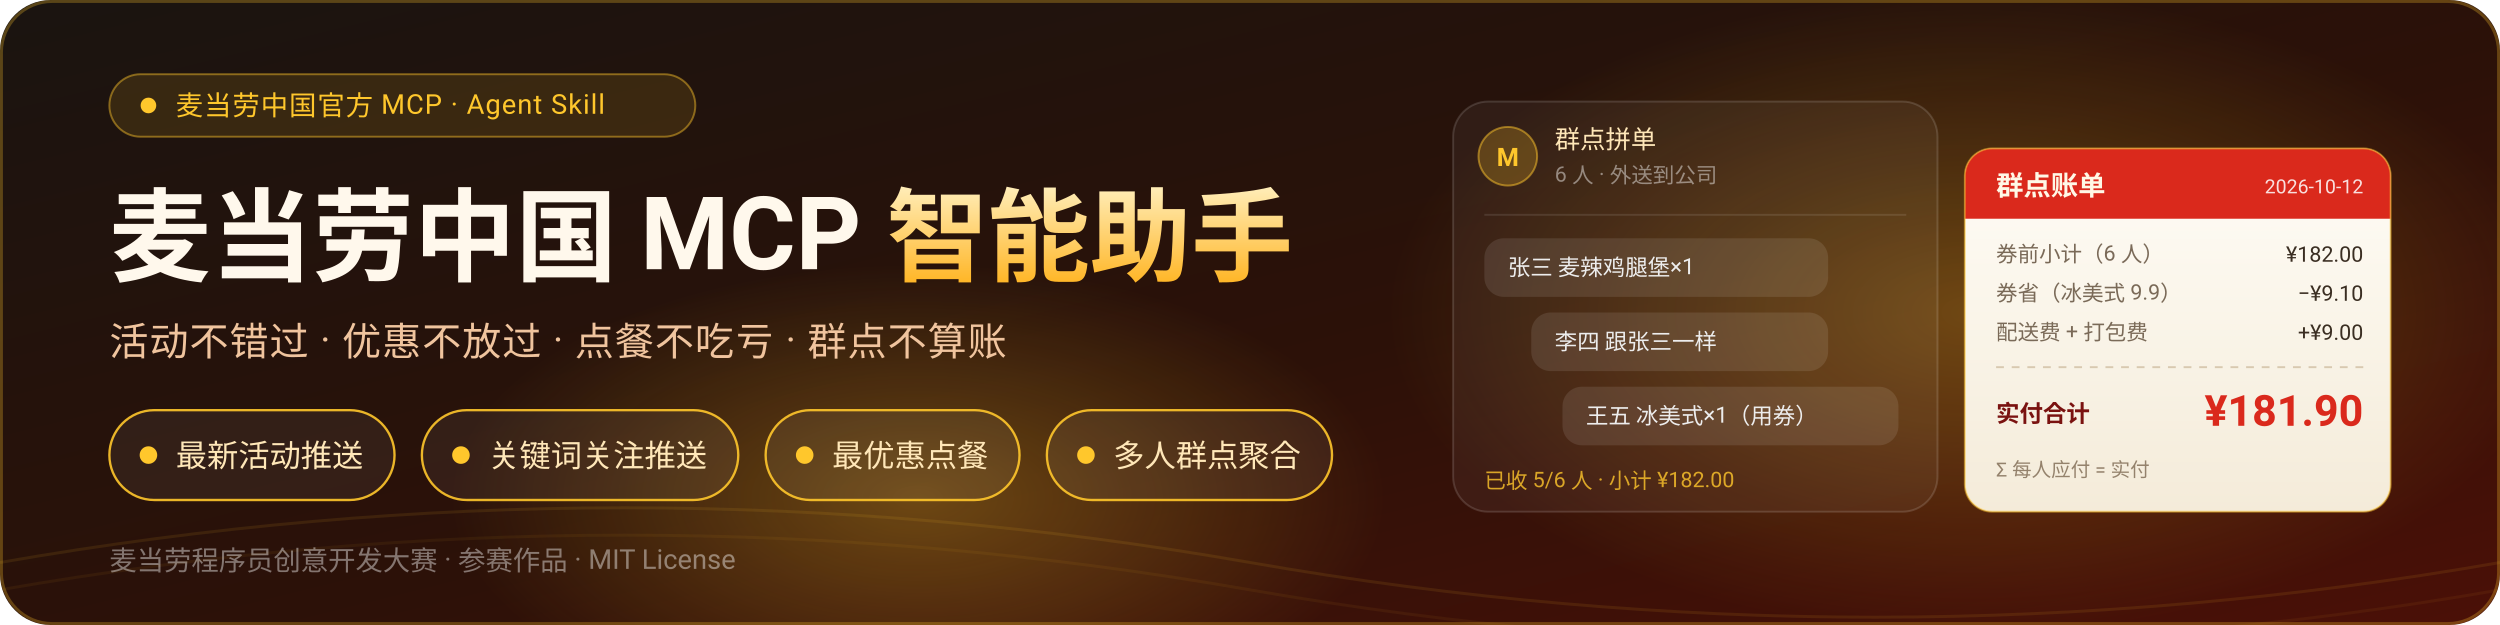
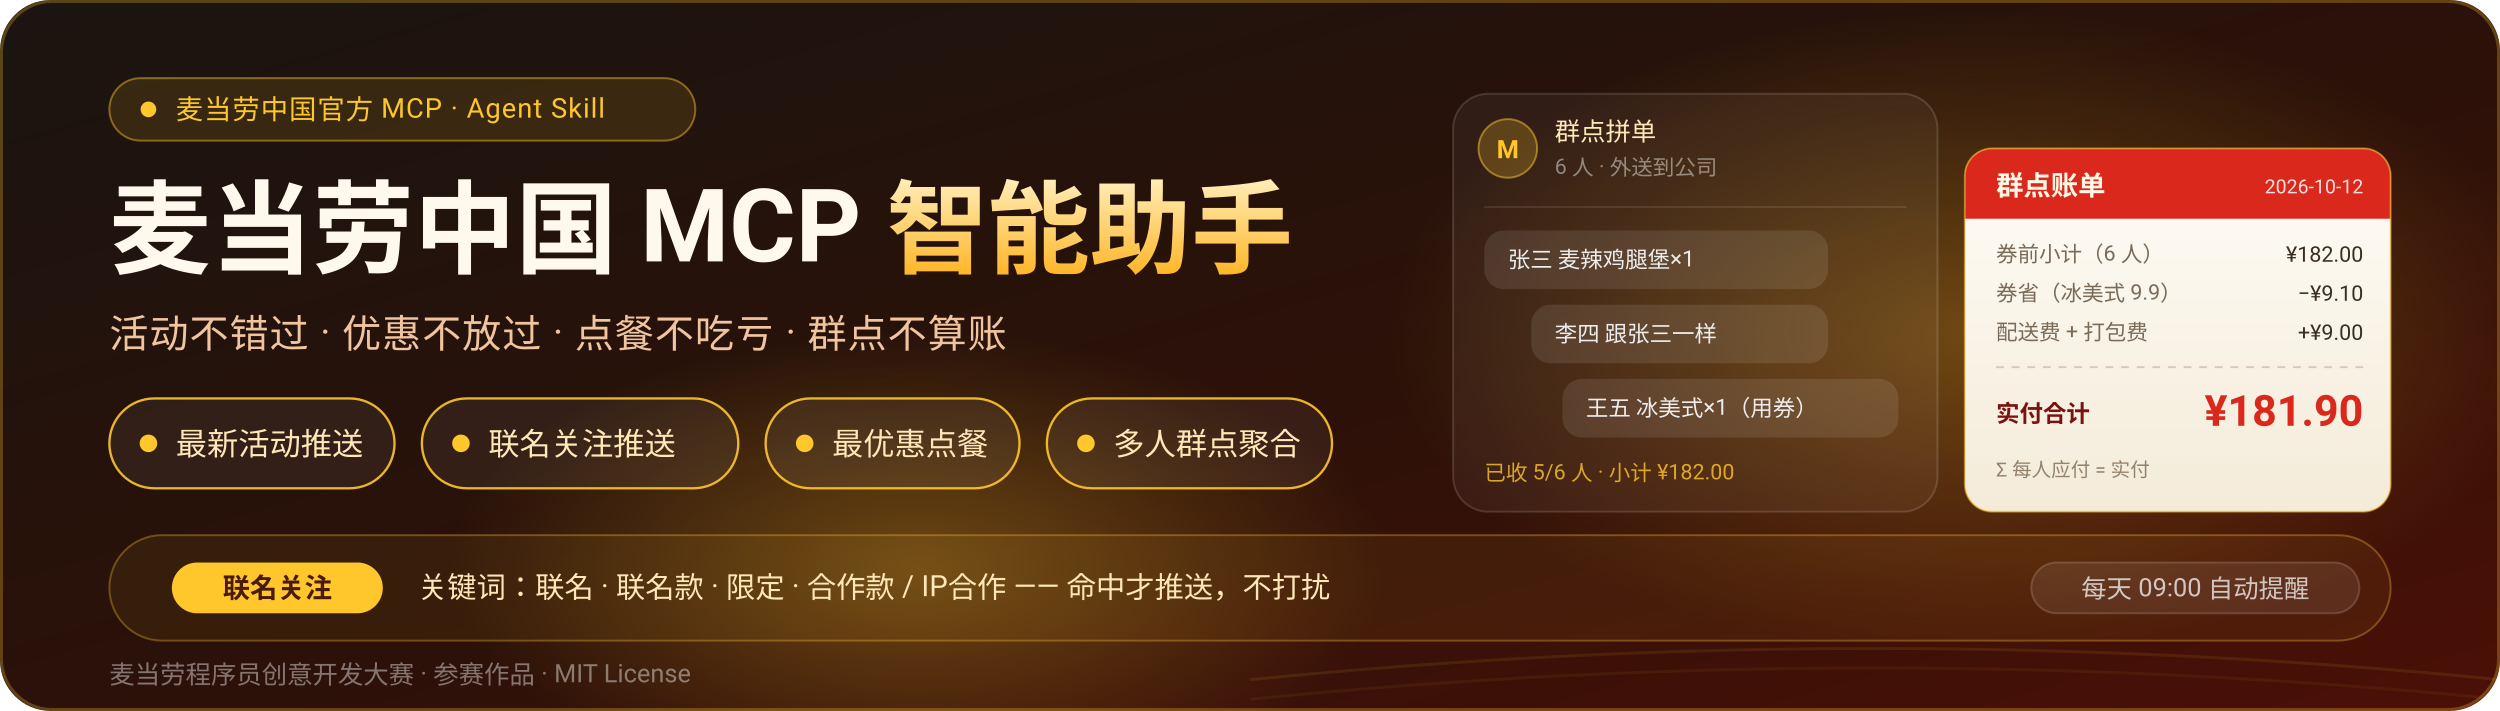
- <svg xmlns="http://www.w3.org/2000/svg" viewBox="0 0 1280 320" width="1280" height="320" role="img" aria-labelledby="bannerTitle bannerDesc" font-family="'PingFang SC','Hiragino Sans GB','Microsoft YaHei','Noto Sans SC',-apple-system,BlinkMacSystemFont,'Segoe UI',Roboto,Helvetica,Arial,sans-serif">
+ <svg xmlns="http://www.w3.org/2000/svg" viewBox="0 0 1280 364" width="1280" height="364" role="img" aria-labelledby="bannerTitle bannerDesc" font-family="'PingFang SC','Hiragino Sans GB','Microsoft YaHei','Noto Sans SC',-apple-system,BlinkMacSystemFont,'Segoe UI',Roboto,Helvetica,Arial,sans-serif">
  <defs>
    <linearGradient id="bg" x1="0" y1="0" x2="1" y2="1">
      <stop offset="0" stop-color="#1A1410" />
      <stop offset="0.55" stop-color="#2C1108" />
      <stop offset="1" stop-color="#4B1007" />
    </linearGradient>
    <radialGradient id="glow" cx="0.5" cy="0.5" r="0.5">
      <stop offset="0" stop-color="#FFC72C" stop-opacity="0.30" />
      <stop offset="1" stop-color="#FFC72C" stop-opacity="0" />
    </radialGradient>
    <linearGradient id="goldText" x1="0" y1="0" x2="0" y2="1">
      <stop offset="0" stop-color="#FFEDB8" />
      <stop offset="1" stop-color="#FFB627" />
    </linearGradient>
    <linearGradient id="shine" x1="0" y1="0" x2="0" y2="1">
      <stop offset="0" stop-color="#FFFFFF" stop-opacity="0" />
      <stop offset="0.5" stop-color="#FFFFFF" stop-opacity="0.45" />
      <stop offset="1" stop-color="#FFFFFF" stop-opacity="0" />
    </linearGradient>
    <linearGradient id="receiptPaper" x1="0" y1="0" x2="0" y2="1">
      <stop offset="0" stop-color="#FFFDF7" />
      <stop offset="1" stop-color="#F4EBD9" />
    </linearGradient>
    <clipPath id="clipAll">
-       <rect width="1280" height="320" rx="26" />
+       <rect width="1280" height="364" rx="26" />
    </clipPath>
    <clipPath id="clipTitle">
-       <rect x="40" y="78" width="700" height="84" />
+       <rect x="40" y="90" width="700" height="76" />
    </clipPath>
    <clipPath id="clipReceipt">
      <rect x="1006" y="76" width="218" height="186" rx="14" />
    </clipPath>
  </defs>
  <style>
    .chip { fill: rgba(255,255,255,.055); stroke: rgba(255,199,44,.9); stroke-width: 1.2; animation: chipPulse 4.4s ease-in-out infinite; }
    .chipDot { fill: #FFC72C; animation: dotPulse 4.4s ease-in-out infinite; }
    .bubble { fill: rgba(255,255,255,.10); animation: bubbleIn 5.4s ease-in-out infinite; }
    @keyframes glowPulse { 0%,100% { opacity:.55 } 50% { opacity:1 } }
    @keyframes chipPulse { 0%,100% { stroke-opacity:.22 } 45%,55% { stroke-opacity:1 } }
    @keyframes dotPulse { 0%,100% { opacity:.3 } 45%,55% { opacity:1 } }
    @keyframes bubbleIn { 0% { opacity:1 } 12% { opacity:0 } 28%,100% { opacity:1 } }
    @keyframes totalPulse { 0%,100% { opacity:1 } 50% { opacity:.6 } }
    .glow { animation: glowPulse 6.5s ease-in-out infinite; }
    .total { animation: totalPulse 5.4s ease-in-out infinite; }
  </style>
  <g clip-path="url(#clipAll)">
-     <rect width="1280" height="320" fill="url(#bg)" />
-     <ellipse class="glow" cx="1010" cy="160" rx="300" ry="165" fill="url(#glow)" />
-     <ellipse class="glow" cx="470" cy="255" rx="240" ry="120" fill="url(#glow)" style="animation-delay:2.2s" />
-     <path d="M0 288 Q 320 232 640 288 T 1280 288" fill="none" stroke="#FFC72C" stroke-opacity="0.10" stroke-width="1.5" />
-     <path d="M0 302 Q 320 246 640 302 T 1280 302" fill="none" stroke="#FFC72C" stroke-opacity="0.06" stroke-width="1.5" />
-     <rect x="56" y="38" width="300" height="32" rx="16" fill="rgba(255,199,44,.12)" stroke="rgba(255,199,44,.45)" />
-     <circle cx="76" cy="54" r="4" fill="#FFC72C" />
-     <text x="90" y="59" font-size="14" fill="#FFC72C" letter-spacing="0.5">麦当劳中国官方 MCP · Agent Skill</text>
+     <rect width="1280" height="364" fill="url(#bg)" />
+     <ellipse class="glow" cx="1010" cy="170" rx="300" ry="165" fill="url(#glow)" />
+     <ellipse class="glow" cx="470" cy="290" rx="240" ry="120" fill="url(#glow)" style="animation-delay:2.2s" />
+     <path d="M640 348 Q 960 316 1280 348" fill="none" stroke="#FFC72C" stroke-opacity="0.10" stroke-width="1.5" />
+     <path d="M640 358 Q 960 326 1280 358" fill="none" stroke="#FFC72C" stroke-opacity="0.06" stroke-width="1.5" />
+     <rect x="56" y="40" width="300" height="32" rx="16" fill="rgba(255,199,44,.12)" stroke="rgba(255,199,44,.45)" />
+     <circle cx="76" cy="56" r="4" fill="#FFC72C" />
+     <text x="90" y="61" font-size="14" fill="#FFC72C" letter-spacing="0.5">麦当劳中国官方 MCP · Agent Skill</text>
    <g clip-path="url(#clipTitle)">
-       <text x="56" y="140" font-size="52" font-weight="700" fill="#FFF8EC">麦当劳中国 MCP <tspan fill="url(#goldText)">智能助手</tspan>
+       <text x="56" y="136" font-size="52" font-weight="700" fill="#FFF8EC">麦当劳中国 MCP <tspan fill="url(#goldText)">智能助手</tspan>
      </text>
-       <rect x="-720" y="78" width="220" height="84" fill="url(#shine)" transform="skewX(-18)">
+       <rect x="-720" y="90" width="220" height="76" fill="url(#shine)" transform="skewX(-18)">
        <animateTransform attributeName="transform" type="translate" values="0 0;1900 0" dur="5.5s" repeatCount="indefinite" additive="sum" />
      </rect>
    </g>
-     <text x="56" y="182" font-size="20" fill="#F0C49E" letter-spacing="0.5">活动不错过 · 优惠不放过 · 点餐不吃亏 · 群点不算账</text>
-     <rect class="chip" x="56" y="210" width="146" height="46" rx="23" style="animation-delay:0s" />
-     <circle class="chipDot" cx="76" cy="233" r="4.5" style="animation-delay:0s" />
-     <text x="90" y="239" font-size="16" fill="#FFE7B8">最新活动推送</text>
-     <rect class="chip" x="216" y="210" width="162" height="46" rx="23" style="animation-delay:.7s" />
-     <circle class="chipDot" cx="236" cy="233" r="4.5" style="animation-delay:.7s" />
-     <text x="250" y="239" font-size="16" fill="#FFE7B8">关键词关注推送</text>
-     <rect class="chip" x="392" y="210" width="130" height="46" rx="23" style="animation-delay:1.4s" />
-     <circle class="chipDot" cx="412" cy="233" r="4.5" style="animation-delay:1.4s" />
-     <text x="426" y="239" font-size="16" fill="#FFE7B8">最优惠点餐</text>
-     <rect class="chip" x="536" y="210" width="146" height="46" rx="23" style="animation-delay:2.1s" />
-     <circle class="chipDot" cx="556" cy="233" r="4.5" style="animation-delay:2.1s" />
-     <text x="570" y="239" font-size="16" fill="#FFE7B8">多人群点聚合</text>
-     <text x="56" y="292" font-size="14" fill="rgba(255,255,255,.42)">麦当劳程序员创意开发大赛 · 参赛作品 · MIT License</text>
-     <rect x="744" y="52" width="248" height="210" rx="18" fill="rgba(255,255,255,.05)" stroke="rgba(255,255,255,.14)" />
-     <circle cx="772" cy="80" r="15" fill="rgba(255,199,44,.22)" stroke="rgba(255,199,44,.5)" />
-     <text x="772" y="85" font-size="13" font-weight="700" fill="#FFC72C" text-anchor="middle">M</text>
-     <text x="796" y="76" font-size="13" fill="#FFE7B8">群点拼单</text>
-     <text x="796" y="93" font-size="11" fill="rgba(255,255,255,.45)">6 人 · 外送到公司</text>
-     <line x1="760" y1="110" x2="976" y2="110" stroke="rgba(255,255,255,.10)" />
+     <text x="56" y="178" font-size="20" fill="#F0C49E" letter-spacing="0.5">活动不错过 · 优惠不放过 · 点餐不吃亏 · 群点不算账</text>
+     <rect class="chip" x="56" y="204" width="146" height="46" rx="23" style="animation-delay:0s" />
+     <circle class="chipDot" cx="76" cy="227" r="4.5" style="animation-delay:0s" />
+     <text x="90" y="233" font-size="16" fill="#FFE7B8">最新活动推送</text>
+     <rect class="chip" x="216" y="204" width="162" height="46" rx="23" style="animation-delay:.7s" />
+     <circle class="chipDot" cx="236" cy="227" r="4.5" style="animation-delay:.7s" />
+     <text x="250" y="233" font-size="16" fill="#FFE7B8">联名关注推送</text>
+     <rect class="chip" x="392" y="204" width="130" height="46" rx="23" style="animation-delay:1.4s" />
+     <circle class="chipDot" cx="412" cy="227" r="4.5" style="animation-delay:1.4s" />
+     <text x="426" y="233" font-size="16" fill="#FFE7B8">最优惠点餐</text>
+     <rect class="chip" x="536" y="204" width="146" height="46" rx="23" style="animation-delay:2.1s" />
+     <circle class="chipDot" cx="556" cy="227" r="4.5" style="animation-delay:2.1s" />
+     <text x="570" y="233" font-size="16" fill="#FFE7B8">多人群点聚合</text>
+     <rect x="56" y="274" width="1168" height="54" rx="27" fill="rgba(255,199,44,.07)" stroke="rgba(255,199,44,.32)" />
+     <g class="chipDot" style="animation-delay:2.8s">
+       <rect x="88" y="288" width="108" height="26" rx="13" fill="#FFC72C" />
+     </g>
+     <text x="142" y="306" font-size="14" font-weight="700" fill="#4A1B0C" text-anchor="middle">联名关注</text>
+     <text x="214" y="306" font-size="15" fill="#FFE7B8">关键词：联名 · 联名款 · 限定 · 合作款 / IP合作 —— 命中才推送，不打扰</text>
+     <rect x="1040" y="288" width="168" height="26" rx="13" fill="rgba(255,255,255,.08)" stroke="rgba(255,255,255,.16)" />
+     <text x="1124" y="306" font-size="13" fill="rgba(255,255,255,.72)" text-anchor="middle">每天 09:00 自动提醒</text>
+     <text x="56" y="350" font-size="13" fill="rgba(255,255,255,.42)">麦当劳程序员创意开发大赛 · 参赛作品 · MIT License</text>
+     <rect x="744" y="48" width="248" height="214" rx="18" fill="rgba(255,255,255,.05)" stroke="rgba(255,255,255,.14)" />
+     <circle cx="772" cy="76" r="15" fill="rgba(255,199,44,.22)" stroke="rgba(255,199,44,.5)" />
+     <text x="772" y="81" font-size="13" font-weight="700" fill="#FFC72C" text-anchor="middle">M</text>
+     <text x="796" y="72" font-size="13" fill="#FFE7B8">群点拼单</text>
+     <text x="796" y="89" font-size="11" fill="rgba(255,255,255,.45)">6 人 · 外送到公司</text>
+     <line x1="760" y1="106" x2="976" y2="106" stroke="rgba(255,255,255,.10)" />
    <g class="bubble" style="animation-delay:0s">
-       <rect x="760" y="122" width="176" height="30" rx="10" />
-       <text x="772" y="141" font-size="11.5" fill="#EDEDED">张三 麦辣鸡腿堡×1</text>
+       <rect x="760" y="118" width="176" height="30" rx="10" />
+       <text x="772" y="137" font-size="11.5" fill="#EDEDED">张三 麦辣鸡腿堡×1</text>
    </g>
    <g class="bubble" style="animation-delay:.6s">
-       <rect x="784" y="160" width="152" height="30" rx="10" />
-       <text x="796" y="179" font-size="11.5" fill="#EDEDED">李四 跟张三一样</text>
+       <rect x="784" y="156" width="152" height="30" rx="10" />
+       <text x="796" y="175" font-size="11.5" fill="#EDEDED">李四 跟张三一样</text>
    </g>
    <g class="bubble" style="animation-delay:1.2s">
-       <rect x="800" y="198" width="172" height="30" rx="10" />
-       <text x="812" y="217" font-size="11.5" fill="#EDEDED">王五 冰美式×1（用券）</text>
+       <rect x="800" y="194" width="172" height="30" rx="10" />
+       <text x="812" y="213" font-size="11.5" fill="#EDEDED">王五 冰美式×1（用券）</text>
    </g>
-     <text x="760" y="250" font-size="11" fill="rgba(255,199,44,.8)">已收 5/6 人 · 小计 ¥182.00</text>
+     <text x="760" y="246" font-size="11" fill="rgba(255,199,44,.8)">已收 5/6 人 · 小计 ¥182.00</text>
    <g clip-path="url(#clipReceipt)">
      <rect x="1006" y="76" width="218" height="186" fill="url(#receiptPaper)" />
      <rect x="1006" y="76" width="218" height="36" fill="#DA291C" />
      <text x="1022" y="100" font-size="14" font-weight="700" fill="#FFF8E6">群点账单</text>
      <text x="1210" y="99" font-size="10" fill="rgba(255,255,255,.85)" text-anchor="end">2026-10-12</text>
      <text x="1022" y="134" font-size="11" fill="#7A6A58">券前小计（6 人）</text>
      <text x="1210" y="134" font-size="11" fill="#3A2E22" text-anchor="end">¥182.00</text>
      <text x="1022" y="154" font-size="11" fill="#7A6A58">券省（冰美式 9.9）</text>
      <text x="1210" y="154" font-size="11" fill="#3A2E22" text-anchor="end">−¥9.10</text>
      <text x="1022" y="174" font-size="11" fill="#7A6A58">配送费 + 打包费</text>
      <text x="1210" y="174" font-size="11" fill="#3A2E22" text-anchor="end">+¥9.00</text>
      <line x1="1022" y1="188" x2="1210" y2="188" stroke="#D8C9B0" stroke-dasharray="4 4" />
      <text x="1022" y="216" font-size="12" font-weight="700" fill="#7A1210">实付合计</text>
      <text class="total" x="1210" y="218" font-size="22" font-weight="700" fill="#DA291C" text-anchor="end">¥181.90</text>
      <text x="1022" y="244" font-size="10" fill="#94826C">Σ 每人应付 = 实付</text>
    </g>
    <rect x="1006" y="76" width="218" height="186" rx="14" fill="none" stroke="rgba(255,199,44,.5)" />
  </g>
-   <rect x="0.75" y="0.75" width="1278.5" height="318.5" rx="26" fill="none" stroke="rgba(255,199,44,.28)" stroke-width="1.5" />
+   <rect x="0.75" y="0.75" width="1278.5" height="362.5" rx="26" fill="none" stroke="rgba(255,199,44,.28)" stroke-width="1.5" />
</svg>
